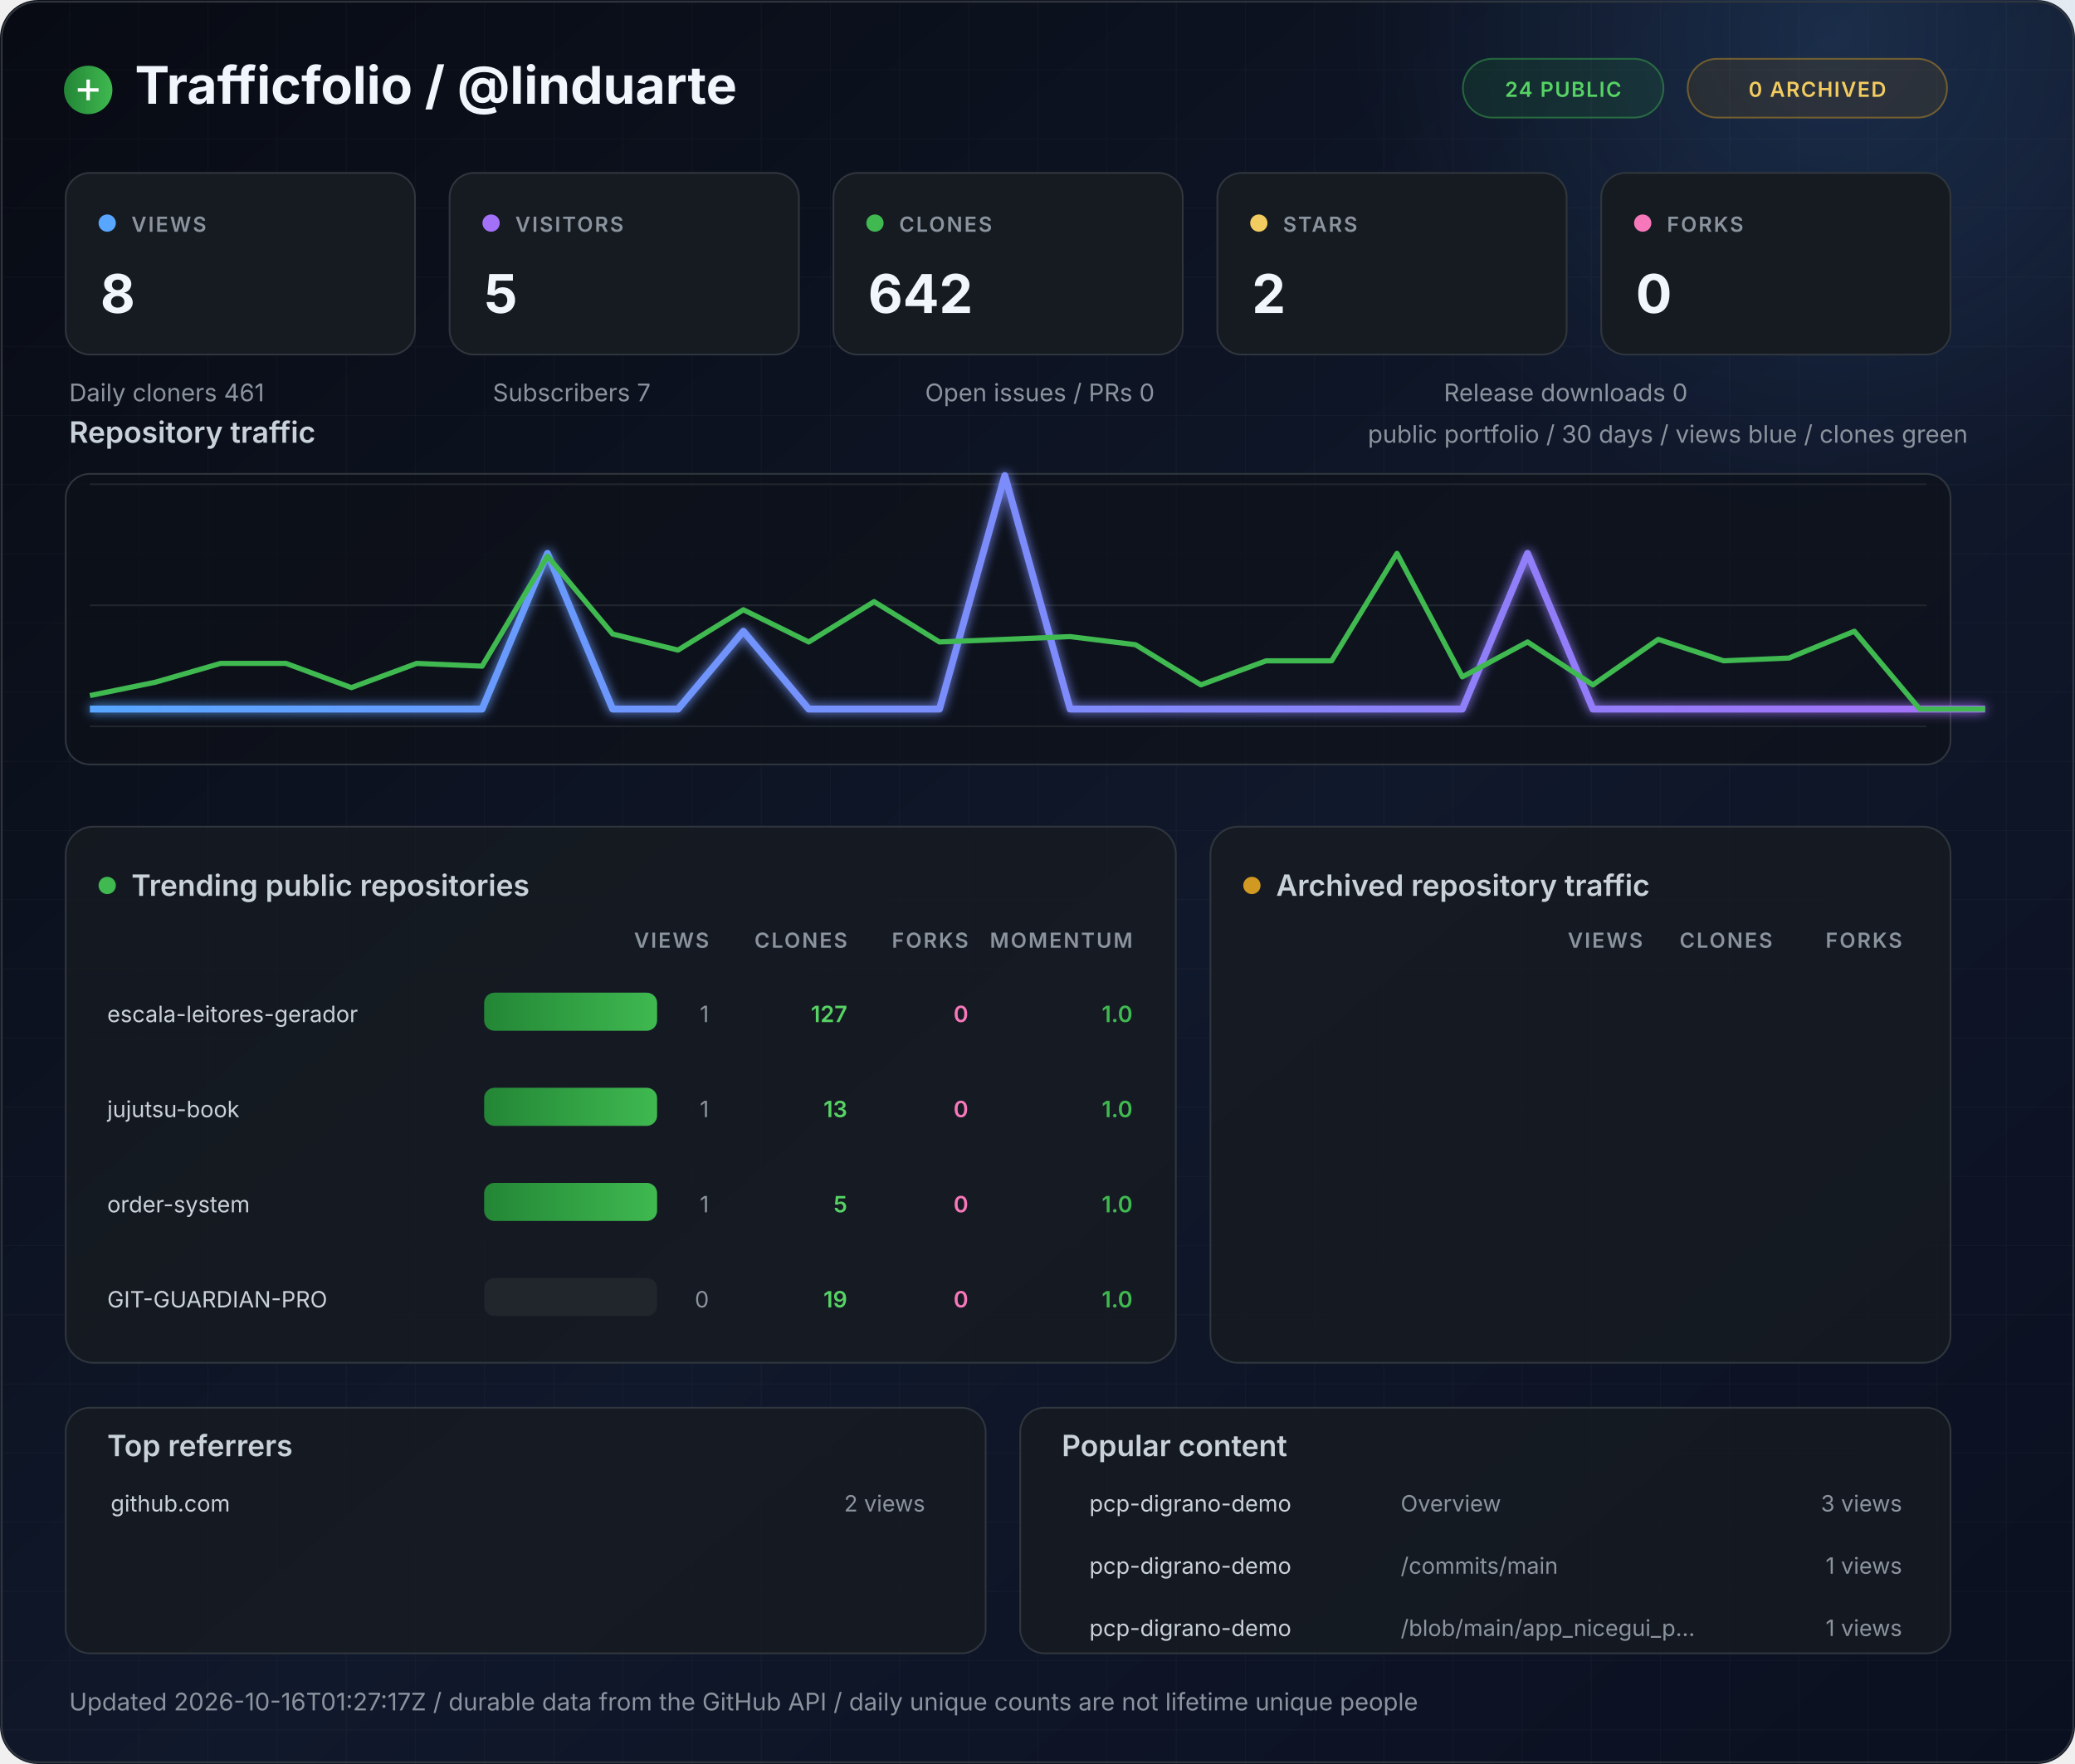
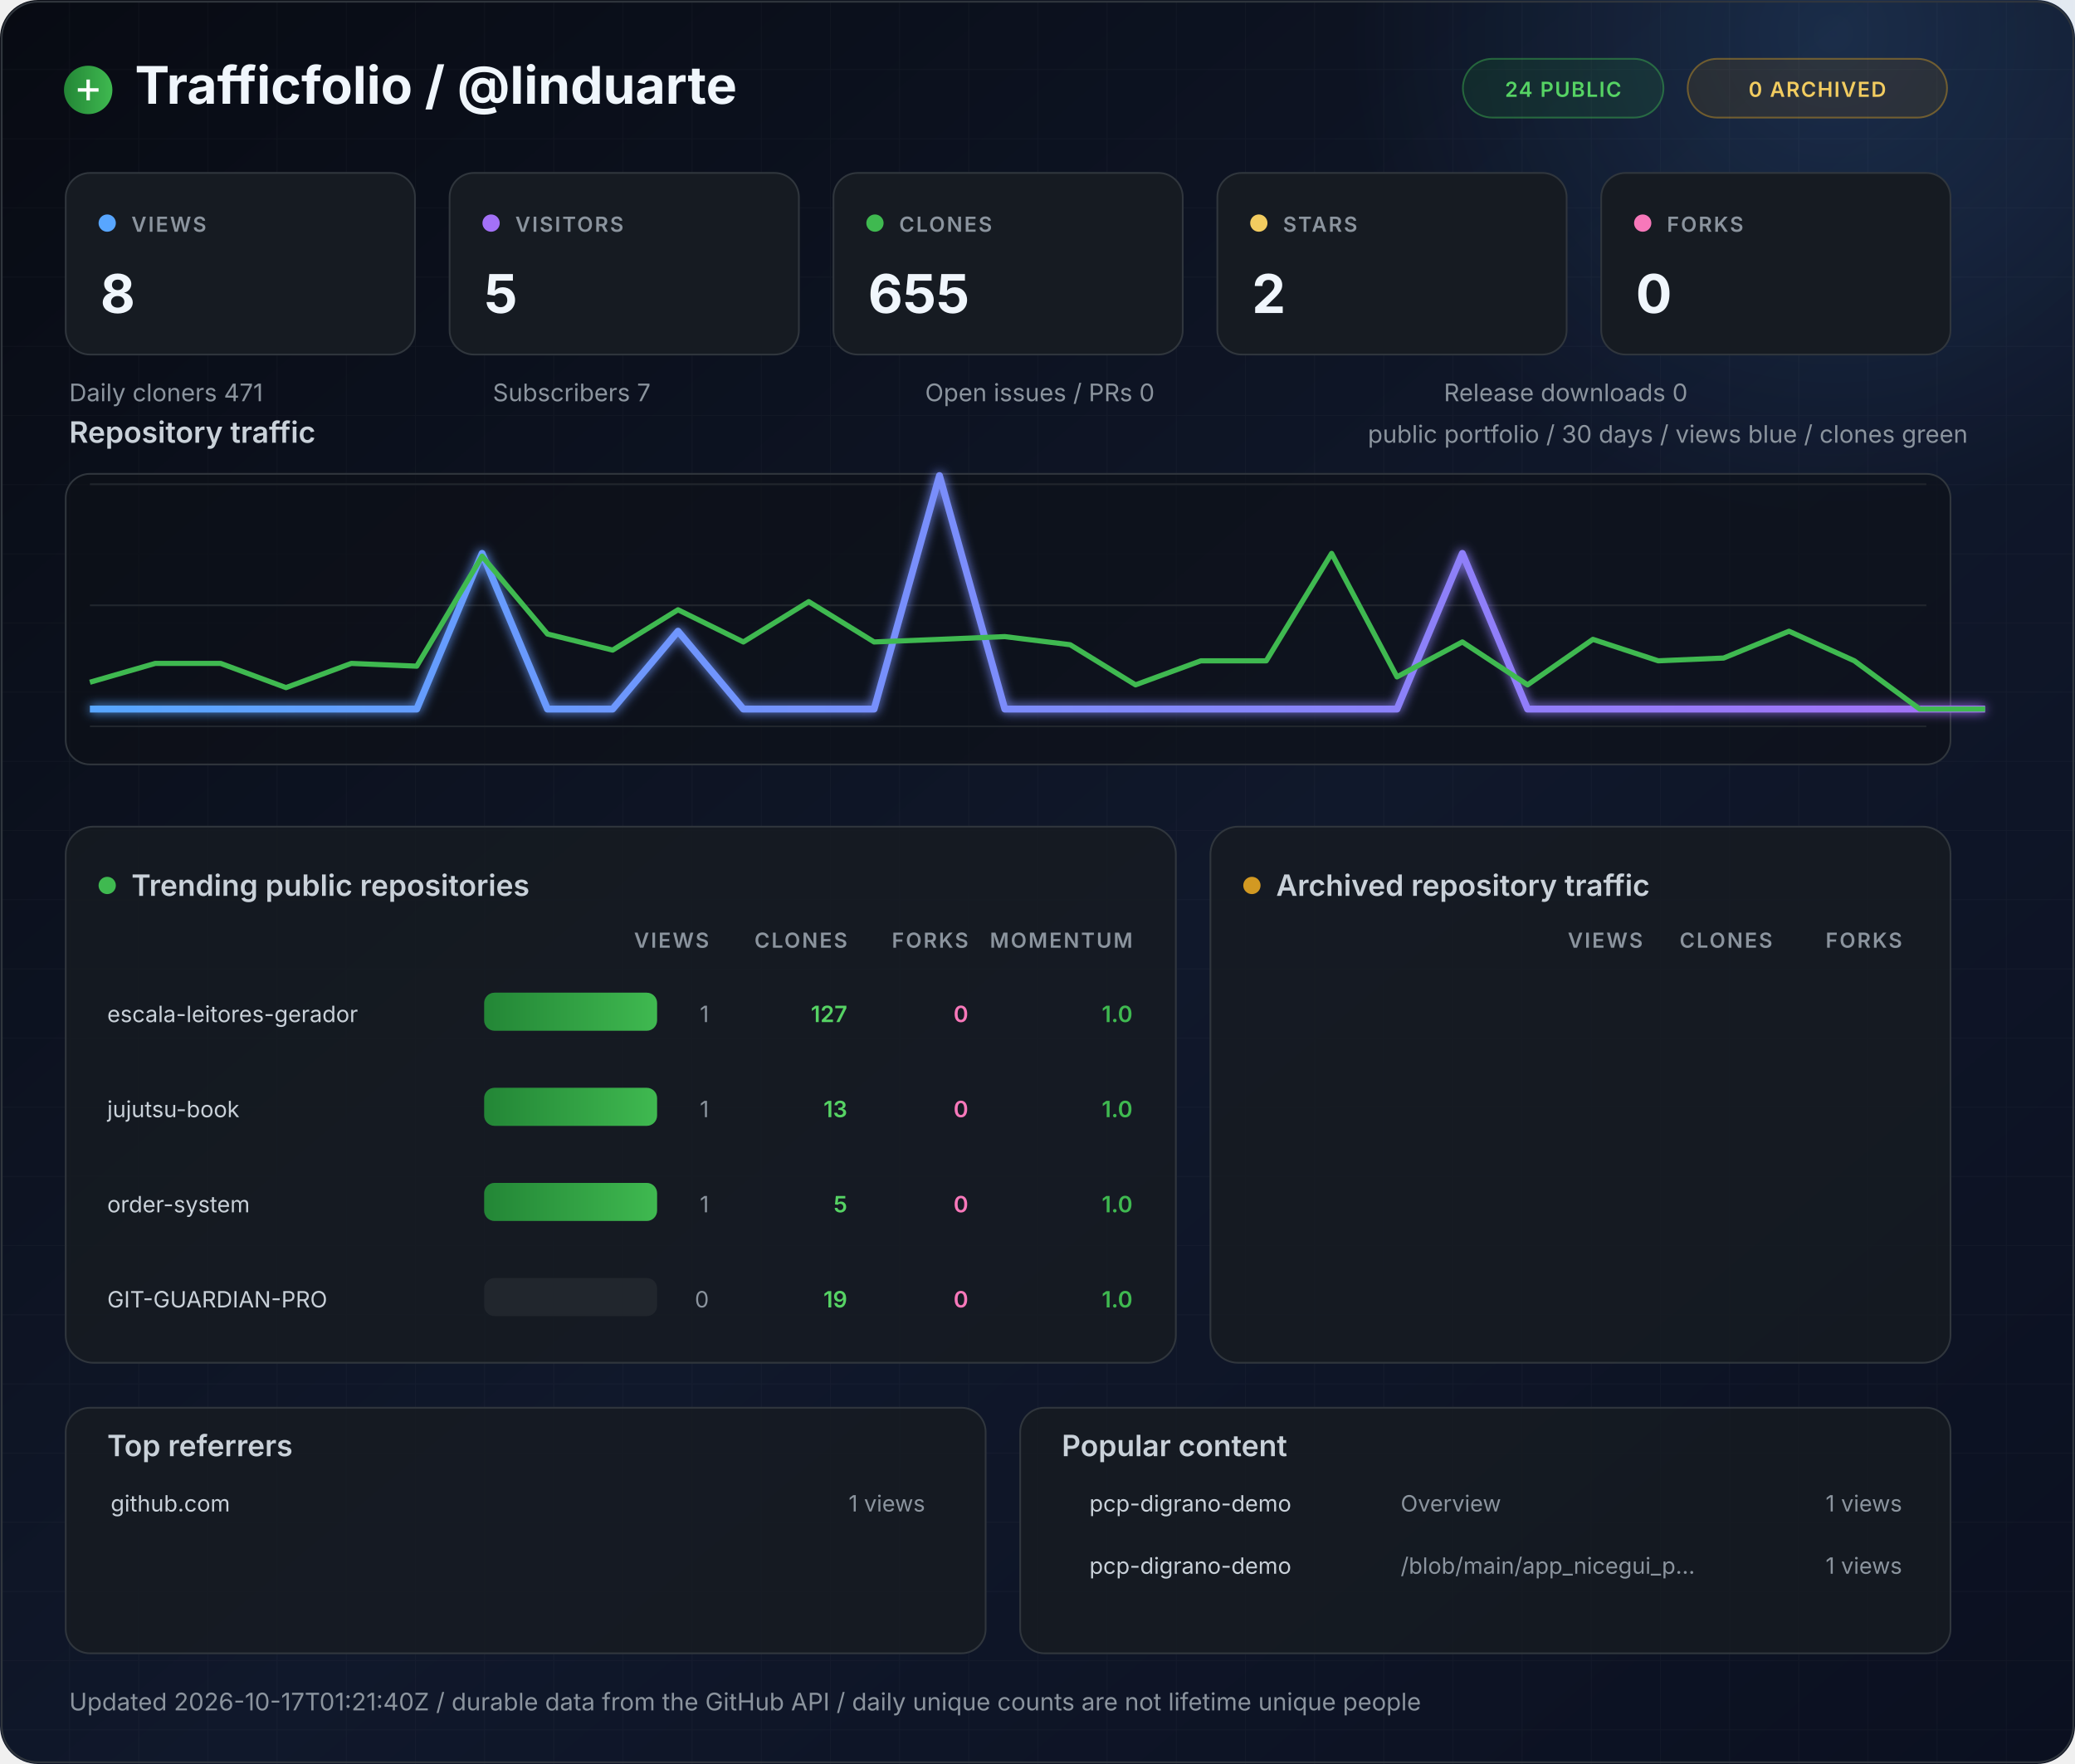
<svg xmlns="http://www.w3.org/2000/svg" width="1200" height="1020" viewBox="0 0 1200 1020" role="img" aria-label="Trafficfolio GitHub analytics dashboard for linduarte">
  <defs>
    <linearGradient id="bg" x1="0" y1="0" x2="1" y2="1">
      <stop stop-color="#080b13" />
      <stop offset=".55" stop-color="#10182b" />
      <stop offset="1" stop-color="#0b1020" />
    </linearGradient>
    <linearGradient id="line" x1="0" y1="0" x2="1" y2="0">
      <stop stop-color="#58a6ff" />
      <stop offset="1" stop-color="#a371f7" />
    </linearGradient>
    <linearGradient id="bar" x1="0" y1="0" x2="1" y2="0">
      <stop stop-color="#238636" />
      <stop offset="1" stop-color="#3fb950" />
    </linearGradient>
    <linearGradient id="archiveBar" x1="0" y1="0" x2="1" y2="0">
      <stop stop-color="#9e6a03" />
      <stop offset="1" stop-color="#f2cc60" />
    </linearGradient>
    <radialGradient id="ambient">
      <stop stop-color="#58a6ff" stop-opacity=".16" />
      <stop offset="1" stop-color="#58a6ff" stop-opacity="0" />
    </radialGradient>
    <pattern id="grid" width="40" height="40" patternUnits="userSpaceOnUse">
      <path d="M40 0H0V40" fill="none" stroke="#ffffff" stroke-opacity=".025" />
    </pattern>
    <filter id="glow">
      <feGaussianBlur stdDeviation="3" result="b" />
      <feMerge>
        <feMergeNode in="b" />
        <feMergeNode in="SourceGraphic" />
      </feMerge>
    </filter>
    <style>
    .title{font:750 30px -apple-system,BlinkMacSystemFont,"Segoe UI",sans-serif;fill:#f0f6fc}
    .subtitle{font:14px -apple-system,BlinkMacSystemFont,"Segoe UI",sans-serif;fill:#8b949e}
    .label{font:600 12px -apple-system,BlinkMacSystemFont,"Segoe UI",sans-serif;fill:#8b949e;letter-spacing:1px}
    .metric{font:700 31px -apple-system,BlinkMacSystemFont,"Segoe UI",sans-serif;fill:#f0f6fc}
    .section{font:600 17px -apple-system,BlinkMacSystemFont,"Segoe UI",sans-serif;fill:#c9d1d9}
    .repo,.value,.trend,.archive,.clone,.fork{font:13px -apple-system,BlinkMacSystemFont,"Segoe UI",sans-serif;fill:#c9d1d9}
    .value{fill:#8b949e} .trend{fill:#3fb950;font-weight:600} .archive{fill:#d29922}
    .clone{fill:#56d364;font-weight:600} .fork{fill:#f778ba;font-weight:600}
    .pill{font:600 12px -apple-system,BlinkMacSystemFont,"Segoe UI",sans-serif;letter-spacing:.7px}
  </style>
  </defs>
  <rect width="1200" height="1020" rx="22" fill="url(#bg)" />
  <rect width="1200" height="1020" rx="22" fill="url(#grid)" />
  <circle cx="1060" cy="20" r="280" fill="url(#ambient)" />
  <rect x="1" y="1" width="1198" height="1018" rx="21" fill="none" stroke="#30363d" />
  <circle cx="51" cy="52" r="14" fill="url(#bar)" />
  <path d="M45 52h12M51 46v12" stroke="#fff" stroke-width="2" />
  <text x="78" y="60" class="title">Trafficfolio / @linduarte</text>
  <rect x="846" y="34" width="116" height="34" rx="17" fill="#238636" fill-opacity=".16" stroke="#3fb950" stroke-opacity=".45" />
  <text x="904" y="56" text-anchor="middle" class="pill" fill="#56d364">24 PUBLIC</text>
  <rect x="976" y="34" width="150" height="34" rx="17" fill="#9e6a03" fill-opacity=".14" stroke="#d29922" stroke-opacity=".45" />
  <text x="1051" y="56" text-anchor="middle" class="pill" fill="#f2cc60">0 ARCHIVED</text>
  <rect x="38" y="100" width="202" height="105" rx="14" fill="#161b22" stroke="#30363d" />
  <circle cx="62" cy="129" r="5" fill="#58a6ff" />
  <text x="76" y="134" class="label">VIEWS</text>
  <text x="58" y="181" class="metric">8</text>
  <rect x="260" y="100" width="202" height="105" rx="14" fill="#161b22" stroke="#30363d" />
  <circle cx="284" cy="129" r="5" fill="#a371f7" />
  <text x="298" y="134" class="label">VISITORS</text>
  <text x="280" y="181" class="metric">5</text>
  <rect x="482" y="100" width="202" height="105" rx="14" fill="#161b22" stroke="#30363d" />
  <circle cx="506" cy="129" r="5" fill="#3fb950" />
  <text x="520" y="134" class="label">CLONES</text>
-   <text x="502" y="181" class="metric">642</text>
+   <text x="502" y="181" class="metric">655</text>
  <rect x="704" y="100" width="202" height="105" rx="14" fill="#161b22" stroke="#30363d" />
  <circle cx="728" cy="129" r="5" fill="#f2cc60" />
  <text x="742" y="134" class="label">STARS</text>
  <text x="724" y="181" class="metric">2</text>
  <rect x="926" y="100" width="202" height="105" rx="14" fill="#161b22" stroke="#30363d" />
  <circle cx="950" cy="129" r="5" fill="#f778ba" />
  <text x="964" y="134" class="label">FORKS</text>
  <text x="946" y="181" class="metric">0</text>
-   <text x="40" y="232" class="subtitle">Daily cloners 461</text>
+   <text x="40" y="232" class="subtitle">Daily cloners 471</text>
  <text x="285" y="232" class="subtitle">Subscribers 7</text>
  <text x="535" y="232" class="subtitle">Open issues / PRs 0</text>
  <text x="835" y="232" class="subtitle">Release downloads 0</text>
  <text x="40" y="256" class="section">Repository traffic</text>
  <text x="1138" y="256" text-anchor="end" class="subtitle">public portfolio / 30 days / views blue / clones green</text>
  <rect x="38" y="274" width="1090" height="168" rx="14" fill="#0d1117" fill-opacity=".62" stroke="#30363d" />
  <line x1="52" y1="420" x2="1114" y2="420" stroke="#21262d" />
  <line x1="52" y1="350" x2="1114" y2="350" stroke="#21262d" />
  <line x1="52" y1="280" x2="1114" y2="280" stroke="#21262d" />
-   <polyline points="52.0,410.0 89.8,410.0 127.6,410.0 165.4,410.0 203.2,410.0 241.0,410.0 278.8,410.0 316.6,320.0 354.3,410.0 392.1,410.0 429.9,365.0 467.7,410.0 505.5,410.0 543.3,410.0 581.1,275.0 618.9,410.0 656.7,410.0 694.5,410.0 732.3,410.0 770.1,410.0 807.9,410.0 845.7,410.0 883.4,320.0 921.2,410.0 959.0,410.0 996.8,410.0 1034.6,410.0 1072.4,410.0 1110.2,410.0 1148.0,410.0" fill="none" stroke="url(#line)" stroke-width="4" stroke-linejoin="round" filter="url(#glow)" />
-   <polyline points="52.0,402.2 89.8,394.5 127.6,383.6 165.4,383.6 203.2,397.6 241.0,383.6 278.8,385.2 316.6,321.6 354.3,366.6 392.1,375.9 429.9,352.6 467.7,371.2 505.5,347.9 543.3,371.2 581.1,369.7 618.9,368.1 656.7,372.8 694.5,396.0 732.3,382.1 770.1,382.1 807.9,320.0 845.7,391.4 883.4,371.2 921.2,396.0 959.0,369.7 996.8,382.1 1034.6,380.5 1072.4,365.0 1110.2,410.0 1148.0,410.0" fill="none" stroke="#3fb950" stroke-width="3" stroke-linejoin="round" />
+   <polyline points="52.0,410.0 89.8,410.0 127.6,410.0 165.4,410.0 203.2,410.0 241.0,410.0 278.8,320.0 316.6,410.0 354.3,410.0 392.1,365.0 429.9,410.0 467.7,410.0 505.5,410.0 543.3,275.0 581.1,410.0 618.9,410.0 656.7,410.0 694.5,410.0 732.3,410.0 770.1,410.0 807.9,410.0 845.7,320.0 883.4,410.0 921.2,410.0 959.0,410.0 996.8,410.0 1034.6,410.0 1072.4,410.0 1110.2,410.0 1148.0,410.0" fill="none" stroke="url(#line)" stroke-width="4" stroke-linejoin="round" filter="url(#glow)" />
+   <polyline points="52.0,394.5 89.8,383.6 127.6,383.6 165.4,397.6 203.2,383.6 241.0,385.2 278.8,321.6 316.6,366.6 354.3,375.9 392.1,352.6 429.9,371.2 467.7,347.9 505.5,371.2 543.3,369.7 581.1,368.1 618.9,372.8 656.7,396.0 694.5,382.1 732.3,382.1 770.1,320.0 807.9,391.4 845.7,371.2 883.4,396.0 921.2,369.7 959.0,382.1 996.8,380.5 1034.6,365.0 1072.4,382.1 1110.2,410.0 1148.0,410.0" fill="none" stroke="#3fb950" stroke-width="3" stroke-linejoin="round" />
  <rect x="38" y="478" width="642" height="310" rx="16" fill="#161b22" fill-opacity=".82" stroke="#30363d" />
  <circle cx="62" cy="512" r="5" fill="#3fb950" />
  <text x="76" y="518" class="section">Trending public repositories</text>
  <text x="410" y="548" text-anchor="end" class="label">VIEWS</text>
  <text x="490" y="548" text-anchor="end" class="label">CLONES</text>
  <text x="560" y="548" text-anchor="end" class="label">FORKS</text>
  <text x="655" y="548" text-anchor="end" class="label">MOMENTUM</text>
  <text x="62" y="591" class="repo">escala-leitores-gerador</text>
  <rect x="280" y="574" width="100" height="22" rx="6" fill="#21262d" />
  <rect x="280" y="574" width="100" height="22" rx="6" fill="url(#bar)" />
  <text x="410" y="591" text-anchor="end" class="value">1</text>
  <text x="490" y="591" text-anchor="end" class="clone">127</text>
  <text x="560" y="591" text-anchor="end" class="fork">0</text>
  <text x="655" y="591" text-anchor="end" class="trend">1.0</text>
  <text x="62" y="646" class="repo">jujutsu-book</text>
  <rect x="280" y="629" width="100" height="22" rx="6" fill="#21262d" />
  <rect x="280" y="629" width="100" height="22" rx="6" fill="url(#bar)" />
  <text x="410" y="646" text-anchor="end" class="value">1</text>
  <text x="490" y="646" text-anchor="end" class="clone">13</text>
  <text x="560" y="646" text-anchor="end" class="fork">0</text>
  <text x="655" y="646" text-anchor="end" class="trend">1.0</text>
  <text x="62" y="701" class="repo">order-system</text>
  <rect x="280" y="684" width="100" height="22" rx="6" fill="#21262d" />
  <rect x="280" y="684" width="100" height="22" rx="6" fill="url(#bar)" />
  <text x="410" y="701" text-anchor="end" class="value">1</text>
  <text x="490" y="701" text-anchor="end" class="clone">5</text>
  <text x="560" y="701" text-anchor="end" class="fork">0</text>
  <text x="655" y="701" text-anchor="end" class="trend">1.0</text>
  <text x="62" y="756" class="repo">GIT-GUARDIAN-PRO</text>
  <rect x="280" y="739" width="100" height="22" rx="6" fill="#21262d" />
  <rect x="280" y="739" width="0" height="22" rx="6" fill="url(#bar)" />
  <text x="410" y="756" text-anchor="end" class="value">0</text>
  <text x="490" y="756" text-anchor="end" class="clone">19</text>
  <text x="560" y="756" text-anchor="end" class="fork">0</text>
  <text x="655" y="756" text-anchor="end" class="trend">1.0</text>
  <rect x="700" y="478" width="428" height="310" rx="16" fill="#161b22" fill-opacity=".82" stroke="#30363d" />
  <circle cx="724" cy="512" r="5" fill="#d29922" />
  <text x="738" y="518" class="section">Archived repository traffic</text>
  <text x="950" y="548" text-anchor="end" class="label">VIEWS</text>
  <text x="1025" y="548" text-anchor="end" class="label">CLONES</text>
  <text x="1100" y="548" text-anchor="end" class="label">FORKS</text>
  <rect x="38" y="814" width="532" height="142" rx="14" fill="#161b22" fill-opacity=".82" stroke="#30363d" />
  <text x="62" y="842" class="section">Top referrers</text>
  <text x="64" y="874" class="repo">github.com</text>
-   <text x="535" y="874" text-anchor="end" class="value">2 views</text>
+   <text x="535" y="874" text-anchor="end" class="value">1 views</text>
  <rect x="590" y="814" width="538" height="142" rx="14" fill="#161b22" fill-opacity=".82" stroke="#30363d" />
  <text x="614" y="842" class="section">Popular content</text>
  <text x="630" y="874" class="repo">pcp-digrano-demo</text>
  <text x="810" y="874" class="value">Overview</text>
-   <text x="1100" y="874" text-anchor="end" class="value">3 views</text>
+   <text x="1100" y="874" text-anchor="end" class="value">1 views</text>
  <text x="630" y="910" class="repo">pcp-digrano-demo</text>
-   <text x="810" y="910" class="value">/commits/main</text>
+   <text x="810" y="910" class="value">/blob/main/app_nicegui_p...</text>
  <text x="1100" y="910" text-anchor="end" class="value">1 views</text>
-   <text x="630" y="946" class="repo">pcp-digrano-demo</text>
-   <text x="810" y="946" class="value">/blob/main/app_nicegui_p...</text>
-   <text x="1100" y="946" text-anchor="end" class="value">1 views</text>
-   <text x="40" y="989" class="subtitle">Updated 2026-10-16T01:27:17Z / durable data from the GitHub API / daily unique counts are not lifetime unique people</text>
+   <text x="40" y="989" class="subtitle">Updated 2026-10-17T01:21:40Z / durable data from the GitHub API / daily unique counts are not lifetime unique people</text>
</svg>
